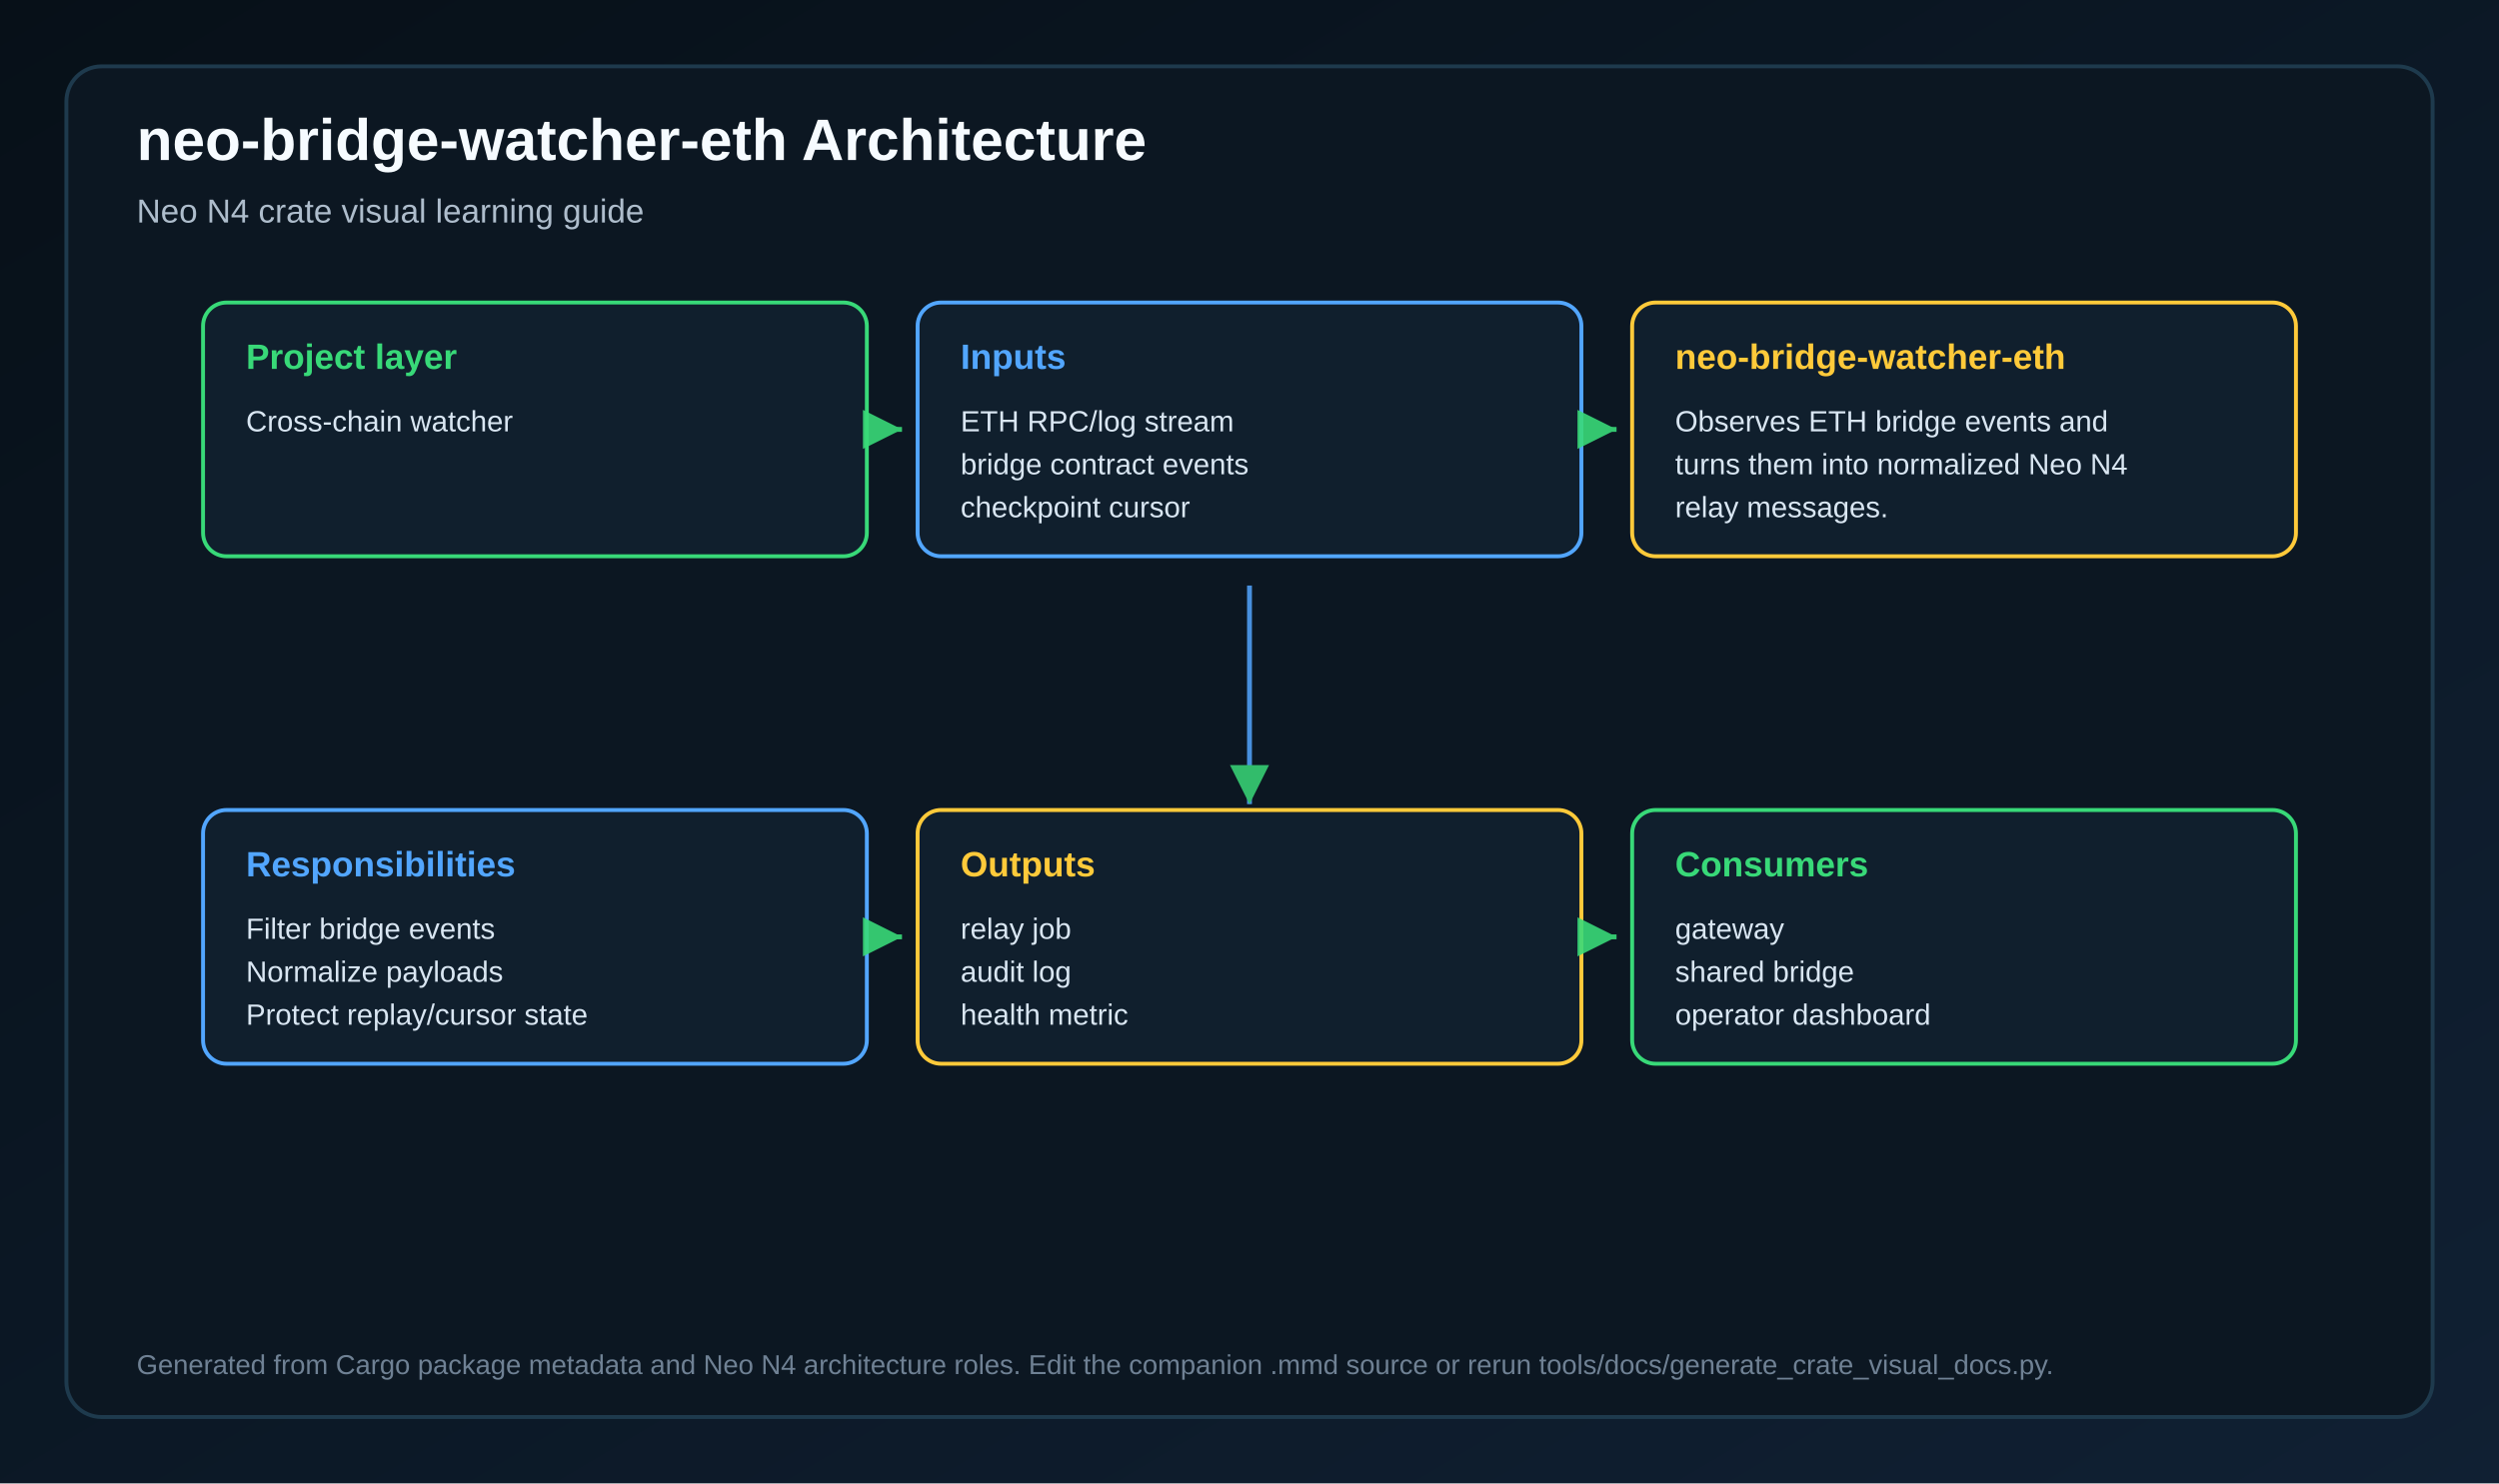
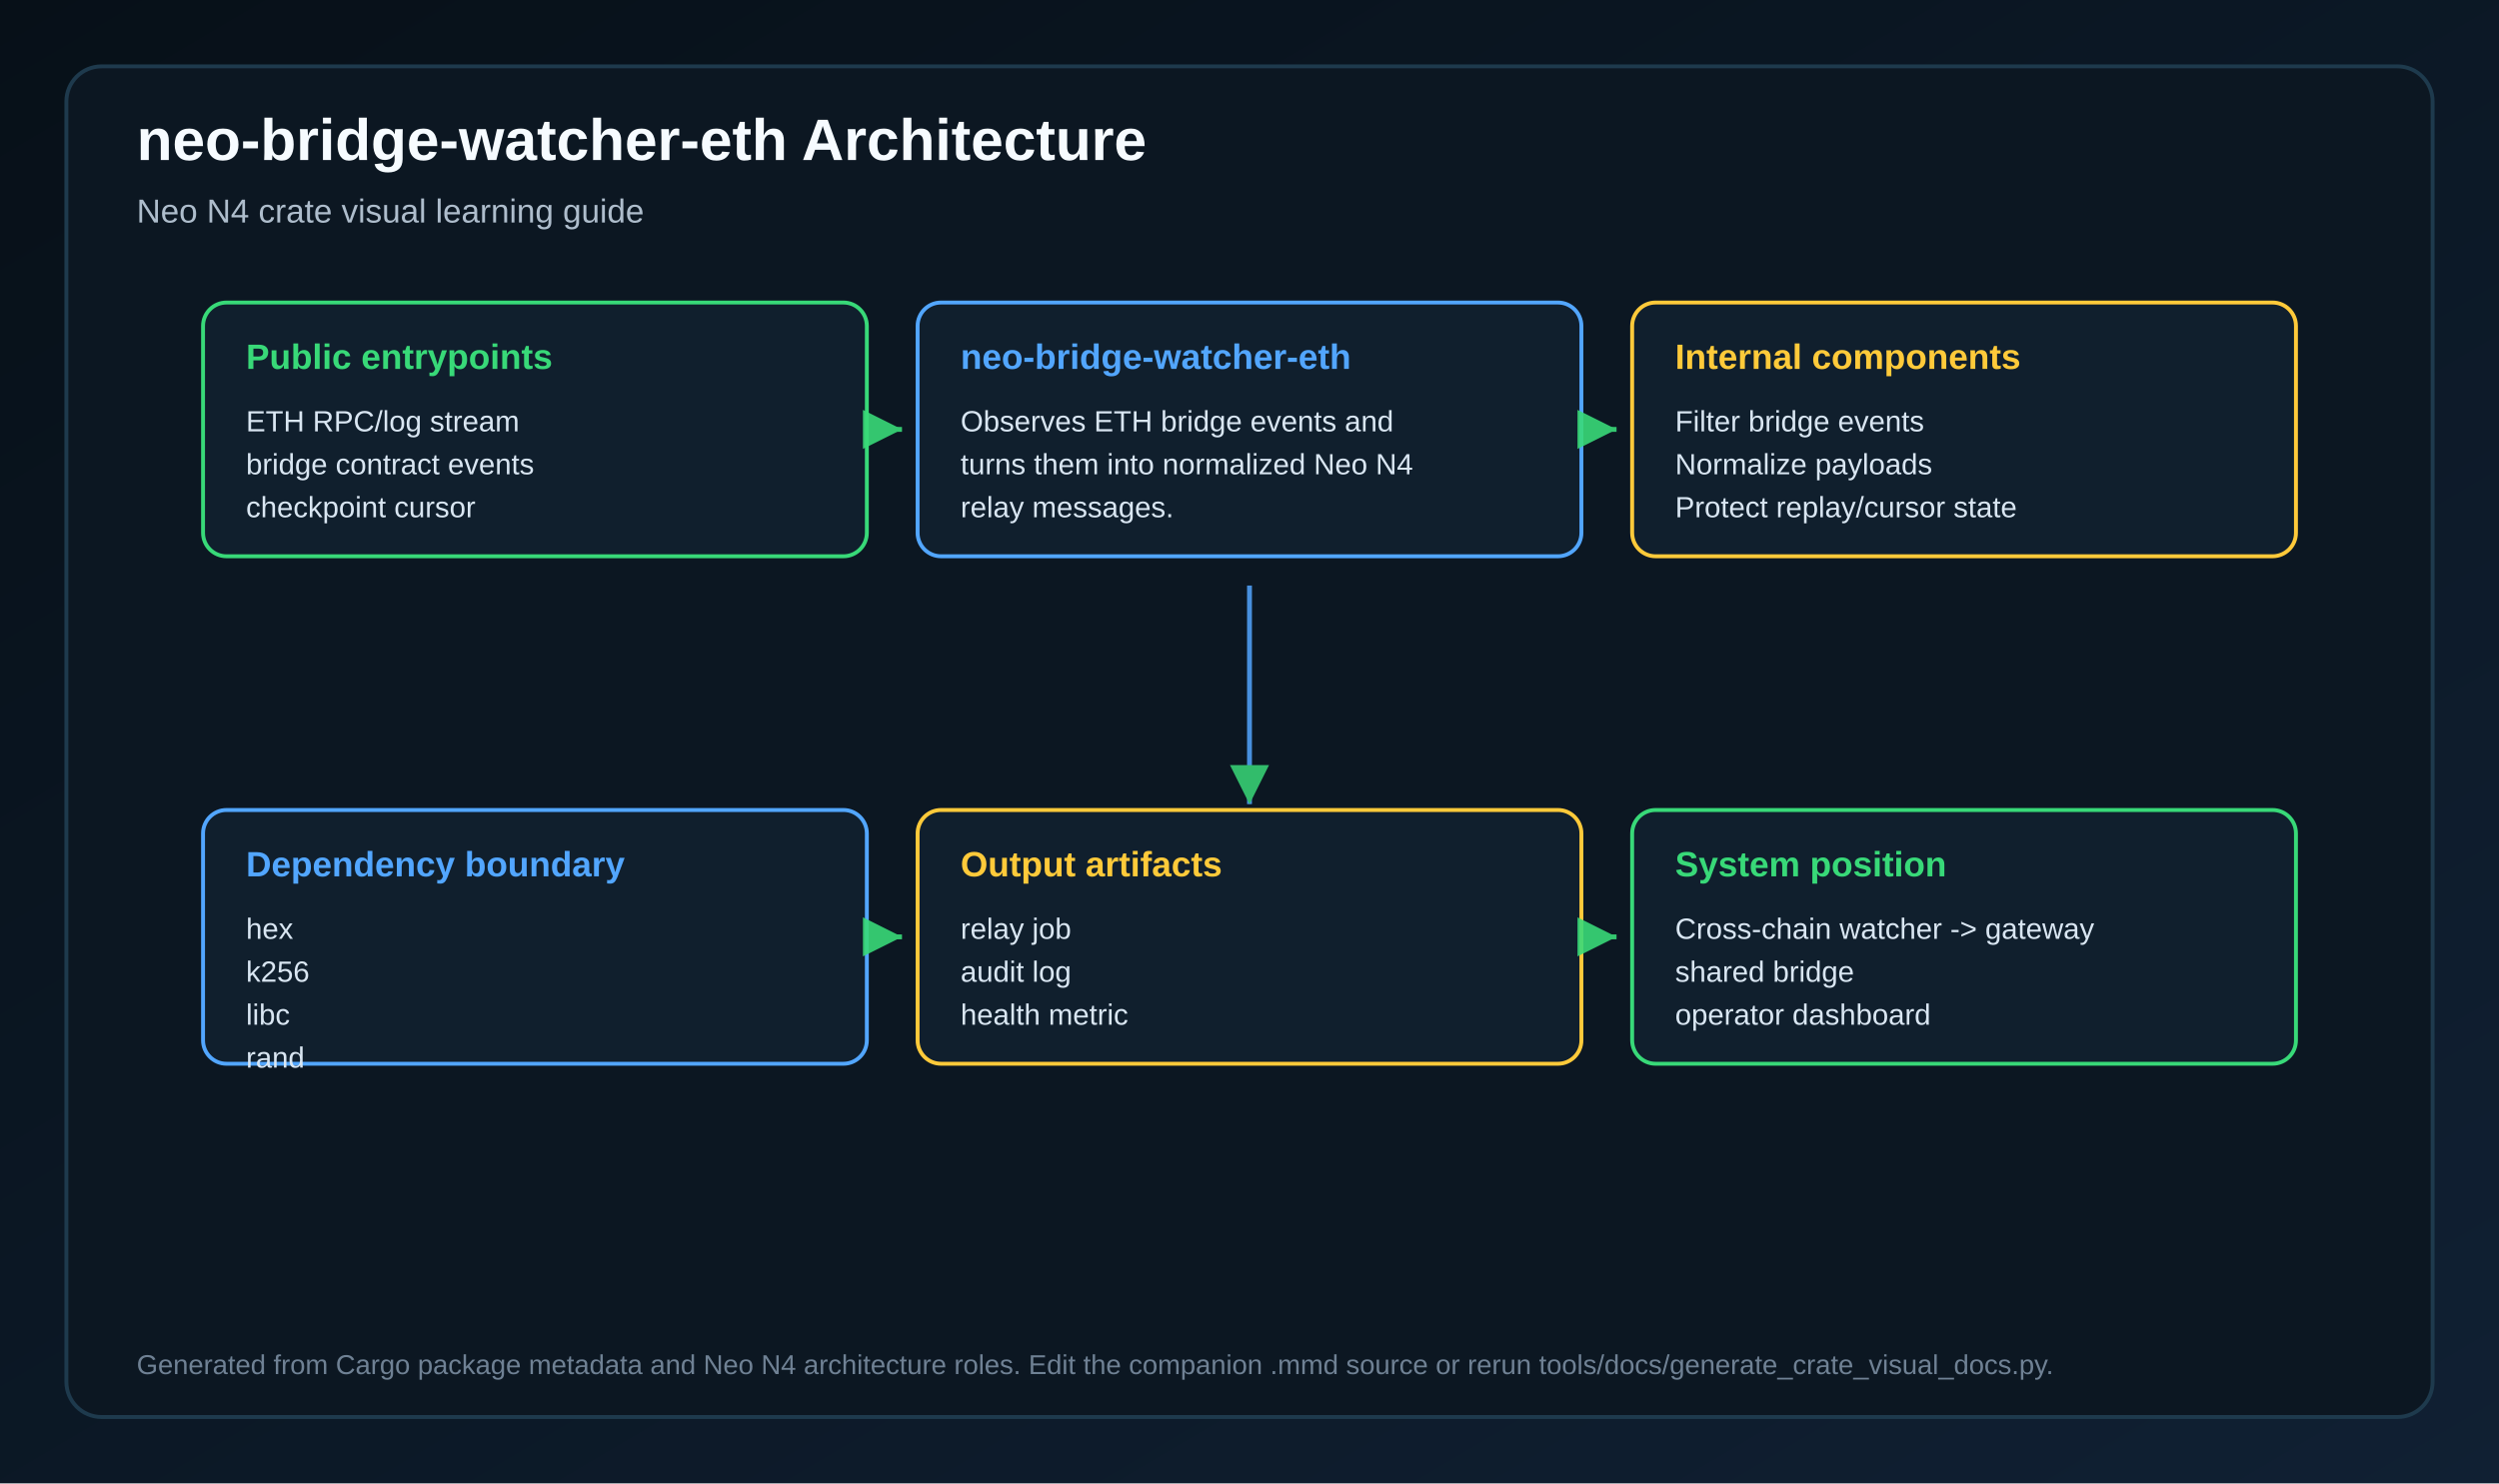
<svg xmlns="http://www.w3.org/2000/svg" width="1280" height="760" viewBox="0 0 1280 760" role="img" aria-label="neo-bridge-watcher-eth Architecture">
  <defs>
    <linearGradient id="bg" x1="0" x2="1" y1="0" y2="1">
      <stop offset="0" stop-color="#071018" />
      <stop offset="1" stop-color="#102033" />
    </linearGradient>
    <marker id="arrow" markerWidth="12" markerHeight="12" refX="10" refY="6" orient="auto">
      <path d="M2,2 L10,6 L2,10 Z" fill="#38d978" />
    </marker>
  </defs>
  <rect x="0" y="0" width="1280" height="760" fill="url(#bg)" />
  <rect x="34" y="34" width="1212" height="692" rx="18" fill="#0c1722" stroke="#1e3a4d" stroke-width="2" />
  <text x="70" y="82" fill="#f6fbff" font-size="30" font-family="Segoe UI, Arial, sans-serif" font-weight="700">neo-bridge-watcher-eth Architecture</text>
  <text x="70" y="114" fill="#aebdcc" font-size="17" font-family="Segoe UI, Arial, sans-serif">Neo N4 crate visual learning guide</text>
  <rect x="104" y="155" width="340" height="130" rx="12" fill="#101f2d" stroke="#38d978" stroke-width="2" />
-   <text x="126" y="189" fill="#38d978" font-size="18" font-family="Segoe UI, Arial, sans-serif" font-weight="700">Project layer</text>
-   <text x="126" y="221" fill="#d9e6f2" font-size="15" font-family="Segoe UI, Arial, sans-serif">Cross-chain watcher</text>
+   <text x="126" y="189" fill="#38d978" font-size="18" font-family="Segoe UI, Arial, sans-serif" font-weight="700">Public entrypoints</text>
+   <text x="126" y="221" fill="#d9e6f2" font-size="15" font-family="Segoe UI, Arial, sans-serif">ETH RPC/log stream</text>
+   <text x="126" y="243" fill="#d9e6f2" font-size="15" font-family="Segoe UI, Arial, sans-serif">bridge contract events</text>
+   <text x="126" y="265" fill="#d9e6f2" font-size="15" font-family="Segoe UI, Arial, sans-serif">checkpoint cursor</text>
  <rect x="470" y="155" width="340" height="130" rx="12" fill="#101f2d" stroke="#52a6ff" stroke-width="2" />
-   <text x="492" y="189" fill="#52a6ff" font-size="18" font-family="Segoe UI, Arial, sans-serif" font-weight="700">Inputs</text>
-   <text x="492" y="221" fill="#d9e6f2" font-size="15" font-family="Segoe UI, Arial, sans-serif">ETH RPC/log stream</text>
-   <text x="492" y="243" fill="#d9e6f2" font-size="15" font-family="Segoe UI, Arial, sans-serif">bridge contract events</text>
-   <text x="492" y="265" fill="#d9e6f2" font-size="15" font-family="Segoe UI, Arial, sans-serif">checkpoint cursor</text>
+   <text x="492" y="189" fill="#52a6ff" font-size="18" font-family="Segoe UI, Arial, sans-serif" font-weight="700">neo-bridge-watcher-eth</text>
+   <text x="492" y="221" fill="#d9e6f2" font-size="15" font-family="Segoe UI, Arial, sans-serif">Observes ETH bridge events and</text>
+   <text x="492" y="243" fill="#d9e6f2" font-size="15" font-family="Segoe UI, Arial, sans-serif">turns them into normalized Neo N4</text>
+   <text x="492" y="265" fill="#d9e6f2" font-size="15" font-family="Segoe UI, Arial, sans-serif">relay messages.</text>
  <line x1="452" y1="220" x2="462" y2="220" stroke="#38d978" stroke-width="2.5" marker-end="url(#arrow)" opacity="0.9" />
  <rect x="836" y="155" width="340" height="130" rx="12" fill="#101f2d" stroke="#ffca3a" stroke-width="2" />
-   <text x="858" y="189" fill="#ffca3a" font-size="18" font-family="Segoe UI, Arial, sans-serif" font-weight="700">neo-bridge-watcher-eth</text>
-   <text x="858" y="221" fill="#d9e6f2" font-size="15" font-family="Segoe UI, Arial, sans-serif">Observes ETH bridge events and</text>
-   <text x="858" y="243" fill="#d9e6f2" font-size="15" font-family="Segoe UI, Arial, sans-serif">turns them into normalized Neo N4</text>
-   <text x="858" y="265" fill="#d9e6f2" font-size="15" font-family="Segoe UI, Arial, sans-serif">relay messages.</text>
+   <text x="858" y="189" fill="#ffca3a" font-size="18" font-family="Segoe UI, Arial, sans-serif" font-weight="700">Internal components</text>
+   <text x="858" y="221" fill="#d9e6f2" font-size="15" font-family="Segoe UI, Arial, sans-serif">Filter bridge events</text>
+   <text x="858" y="243" fill="#d9e6f2" font-size="15" font-family="Segoe UI, Arial, sans-serif">Normalize payloads</text>
+   <text x="858" y="265" fill="#d9e6f2" font-size="15" font-family="Segoe UI, Arial, sans-serif">Protect replay/cursor state</text>
  <line x1="818" y1="220" x2="828" y2="220" stroke="#38d978" stroke-width="2.5" marker-end="url(#arrow)" opacity="0.9" />
  <rect x="104" y="415" width="340" height="130" rx="12" fill="#101f2d" stroke="#52a6ff" stroke-width="2" />
-   <text x="126" y="449" fill="#52a6ff" font-size="18" font-family="Segoe UI, Arial, sans-serif" font-weight="700">Responsibilities</text>
-   <text x="126" y="481" fill="#d9e6f2" font-size="15" font-family="Segoe UI, Arial, sans-serif">Filter bridge events</text>
-   <text x="126" y="503" fill="#d9e6f2" font-size="15" font-family="Segoe UI, Arial, sans-serif">Normalize payloads</text>
-   <text x="126" y="525" fill="#d9e6f2" font-size="15" font-family="Segoe UI, Arial, sans-serif">Protect replay/cursor state</text>
+   <text x="126" y="449" fill="#52a6ff" font-size="18" font-family="Segoe UI, Arial, sans-serif" font-weight="700">Dependency boundary</text>
+   <text x="126" y="481" fill="#d9e6f2" font-size="15" font-family="Segoe UI, Arial, sans-serif">hex</text>
+   <text x="126" y="503" fill="#d9e6f2" font-size="15" font-family="Segoe UI, Arial, sans-serif">k256</text>
+   <text x="126" y="525" fill="#d9e6f2" font-size="15" font-family="Segoe UI, Arial, sans-serif">libc</text>
+   <text x="126" y="547" fill="#d9e6f2" font-size="15" font-family="Segoe UI, Arial, sans-serif">rand</text>
  <rect x="470" y="415" width="340" height="130" rx="12" fill="#101f2d" stroke="#ffca3a" stroke-width="2" />
-   <text x="492" y="449" fill="#ffca3a" font-size="18" font-family="Segoe UI, Arial, sans-serif" font-weight="700">Outputs</text>
+   <text x="492" y="449" fill="#ffca3a" font-size="18" font-family="Segoe UI, Arial, sans-serif" font-weight="700">Output artifacts</text>
  <text x="492" y="481" fill="#d9e6f2" font-size="15" font-family="Segoe UI, Arial, sans-serif">relay job</text>
  <text x="492" y="503" fill="#d9e6f2" font-size="15" font-family="Segoe UI, Arial, sans-serif">audit log</text>
  <text x="492" y="525" fill="#d9e6f2" font-size="15" font-family="Segoe UI, Arial, sans-serif">health metric</text>
  <line x1="452" y1="480" x2="462" y2="480" stroke="#38d978" stroke-width="2.5" marker-end="url(#arrow)" opacity="0.9" />
  <rect x="836" y="415" width="340" height="130" rx="12" fill="#101f2d" stroke="#38d978" stroke-width="2" />
-   <text x="858" y="449" fill="#38d978" font-size="18" font-family="Segoe UI, Arial, sans-serif" font-weight="700">Consumers</text>
-   <text x="858" y="481" fill="#d9e6f2" font-size="15" font-family="Segoe UI, Arial, sans-serif">gateway</text>
+   <text x="858" y="449" fill="#38d978" font-size="18" font-family="Segoe UI, Arial, sans-serif" font-weight="700">System position</text>
+   <text x="858" y="481" fill="#d9e6f2" font-size="15" font-family="Segoe UI, Arial, sans-serif">Cross-chain watcher -&gt; gateway</text>
  <text x="858" y="503" fill="#d9e6f2" font-size="15" font-family="Segoe UI, Arial, sans-serif">shared bridge</text>
  <text x="858" y="525" fill="#d9e6f2" font-size="15" font-family="Segoe UI, Arial, sans-serif">operator dashboard</text>
  <line x1="818" y1="480" x2="828" y2="480" stroke="#38d978" stroke-width="2.5" marker-end="url(#arrow)" opacity="0.9" />
  <path d="M640 300 C640 350 640 370 640 412" stroke="#52a6ff" stroke-width="2.5" fill="none" marker-end="url(#arrow)" opacity="0.85" />
  <text x="70" y="704" fill="#6f8194" font-size="14" font-family="Segoe UI, Arial, sans-serif">Generated from Cargo package metadata and Neo N4 architecture roles. Edit the companion .mmd source or rerun tools/docs/generate_crate_visual_docs.py.</text>
</svg>
